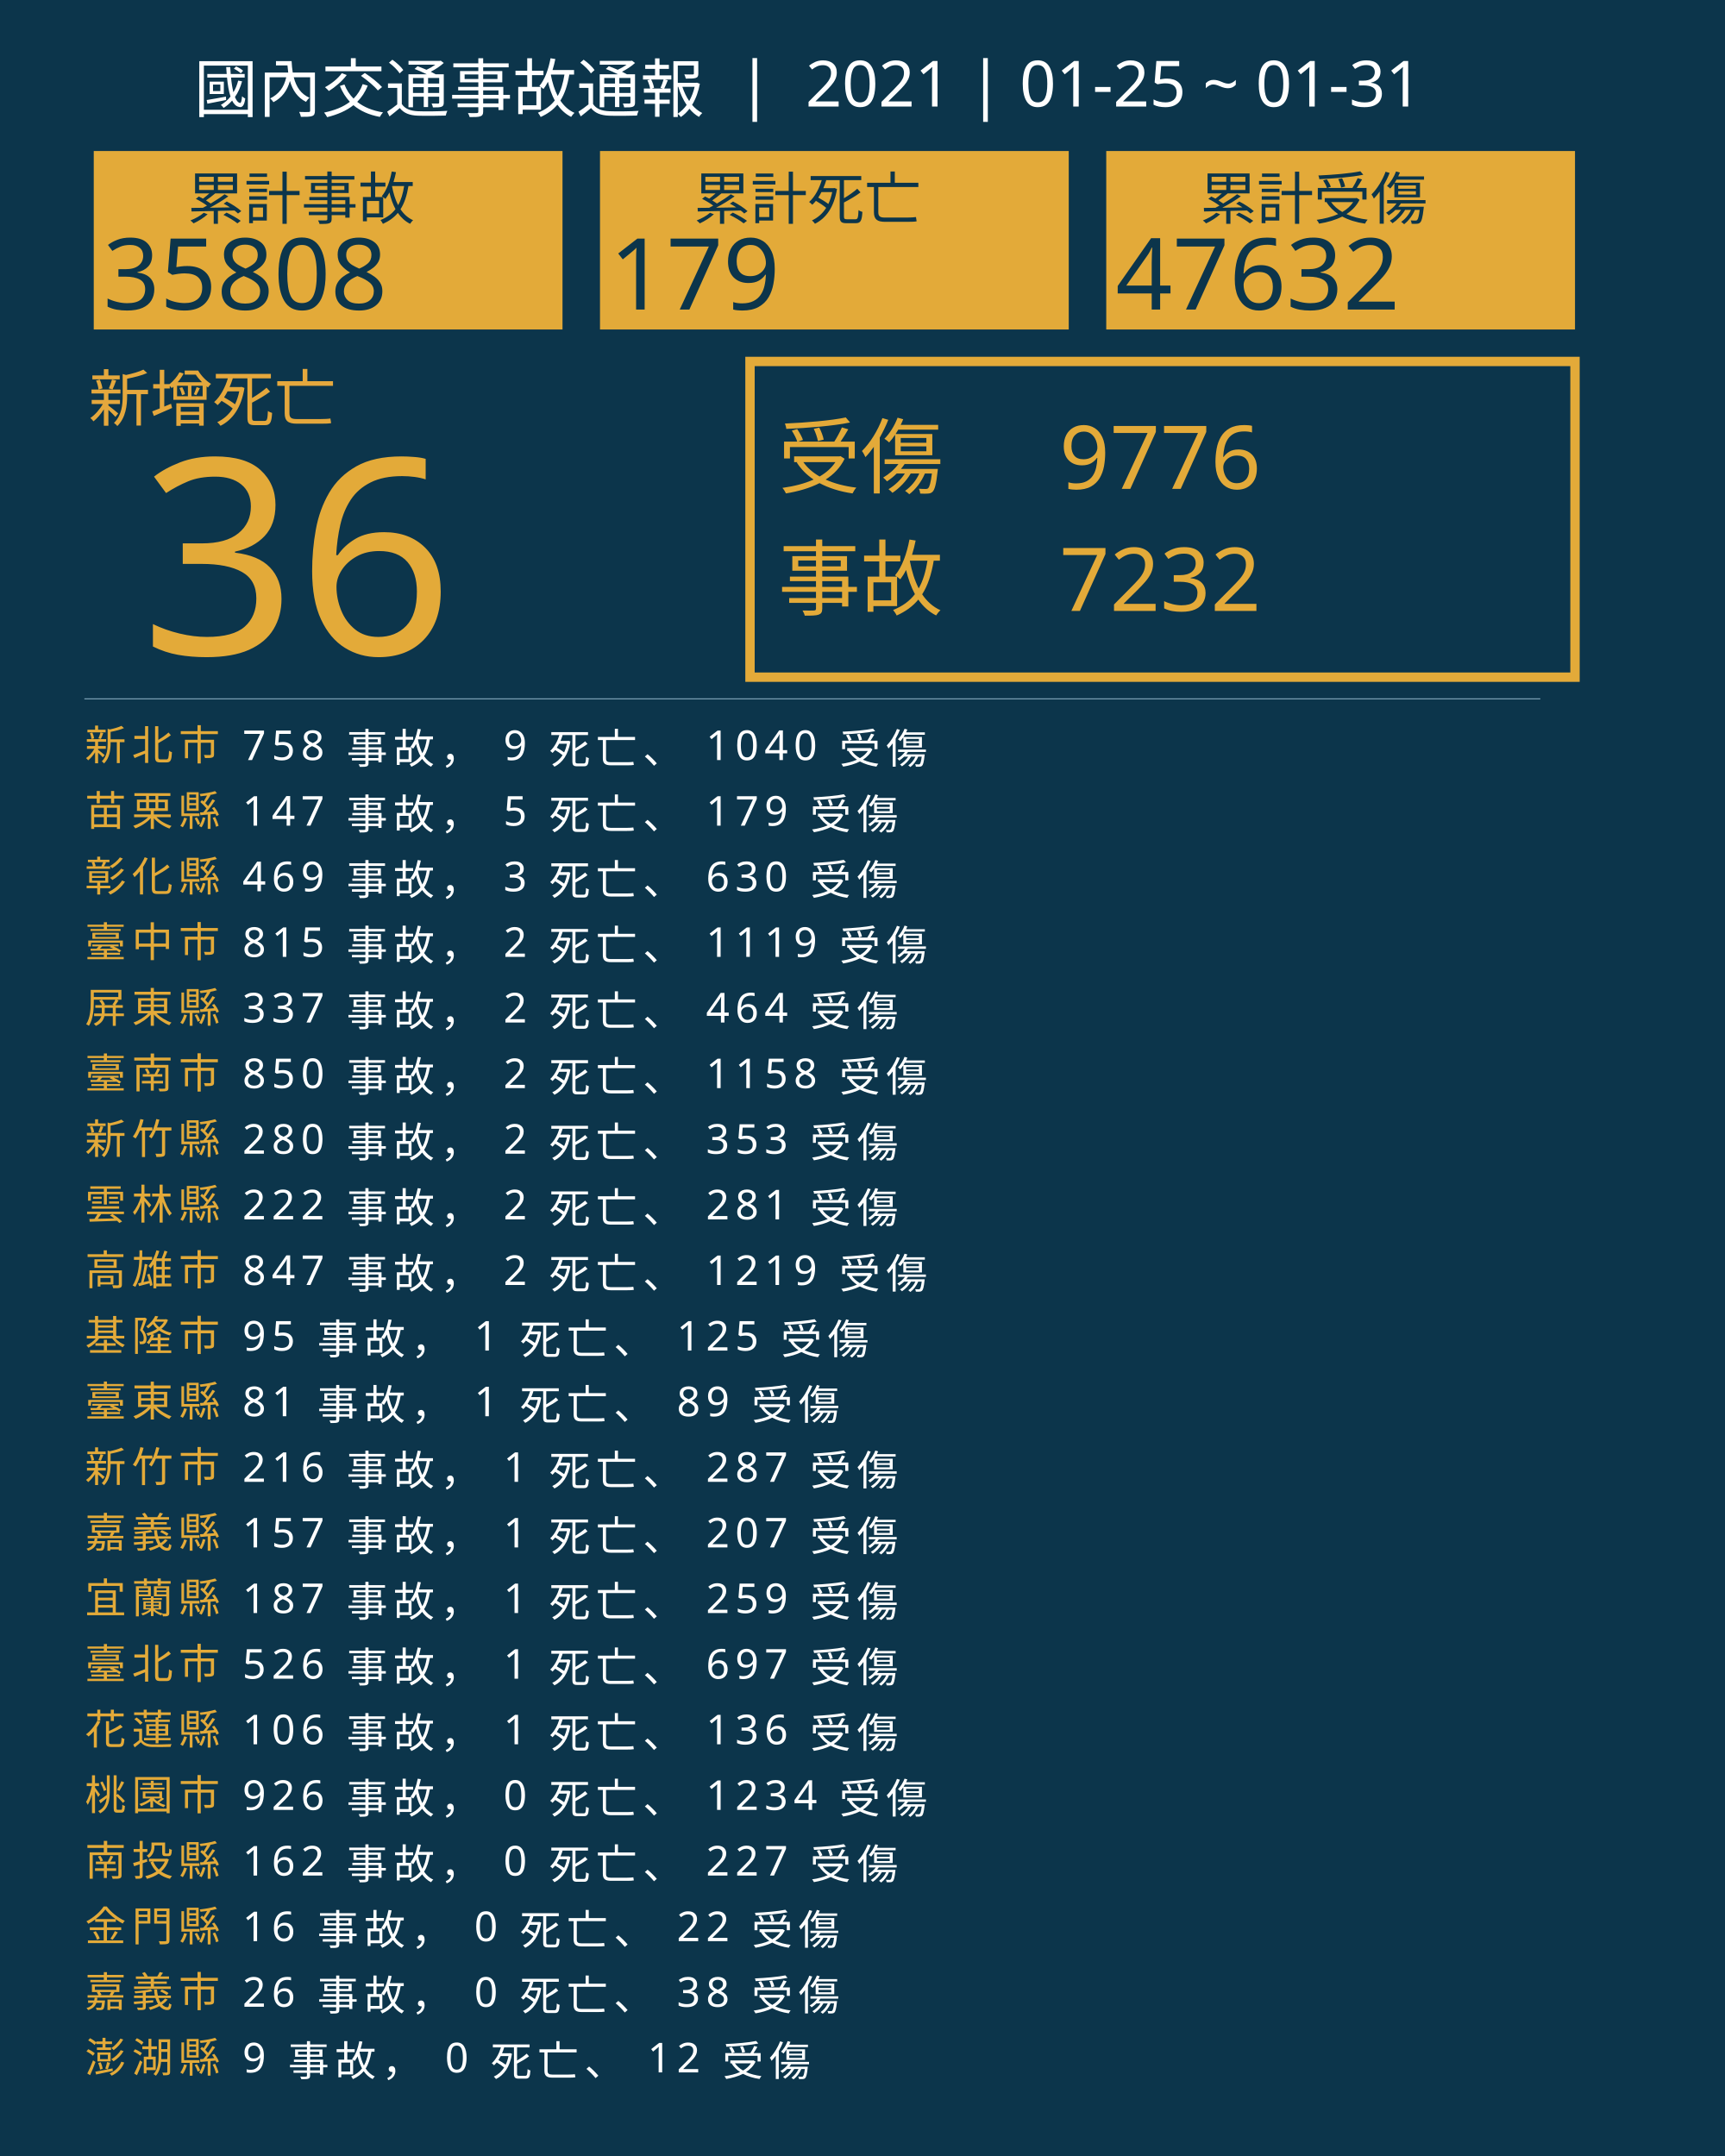
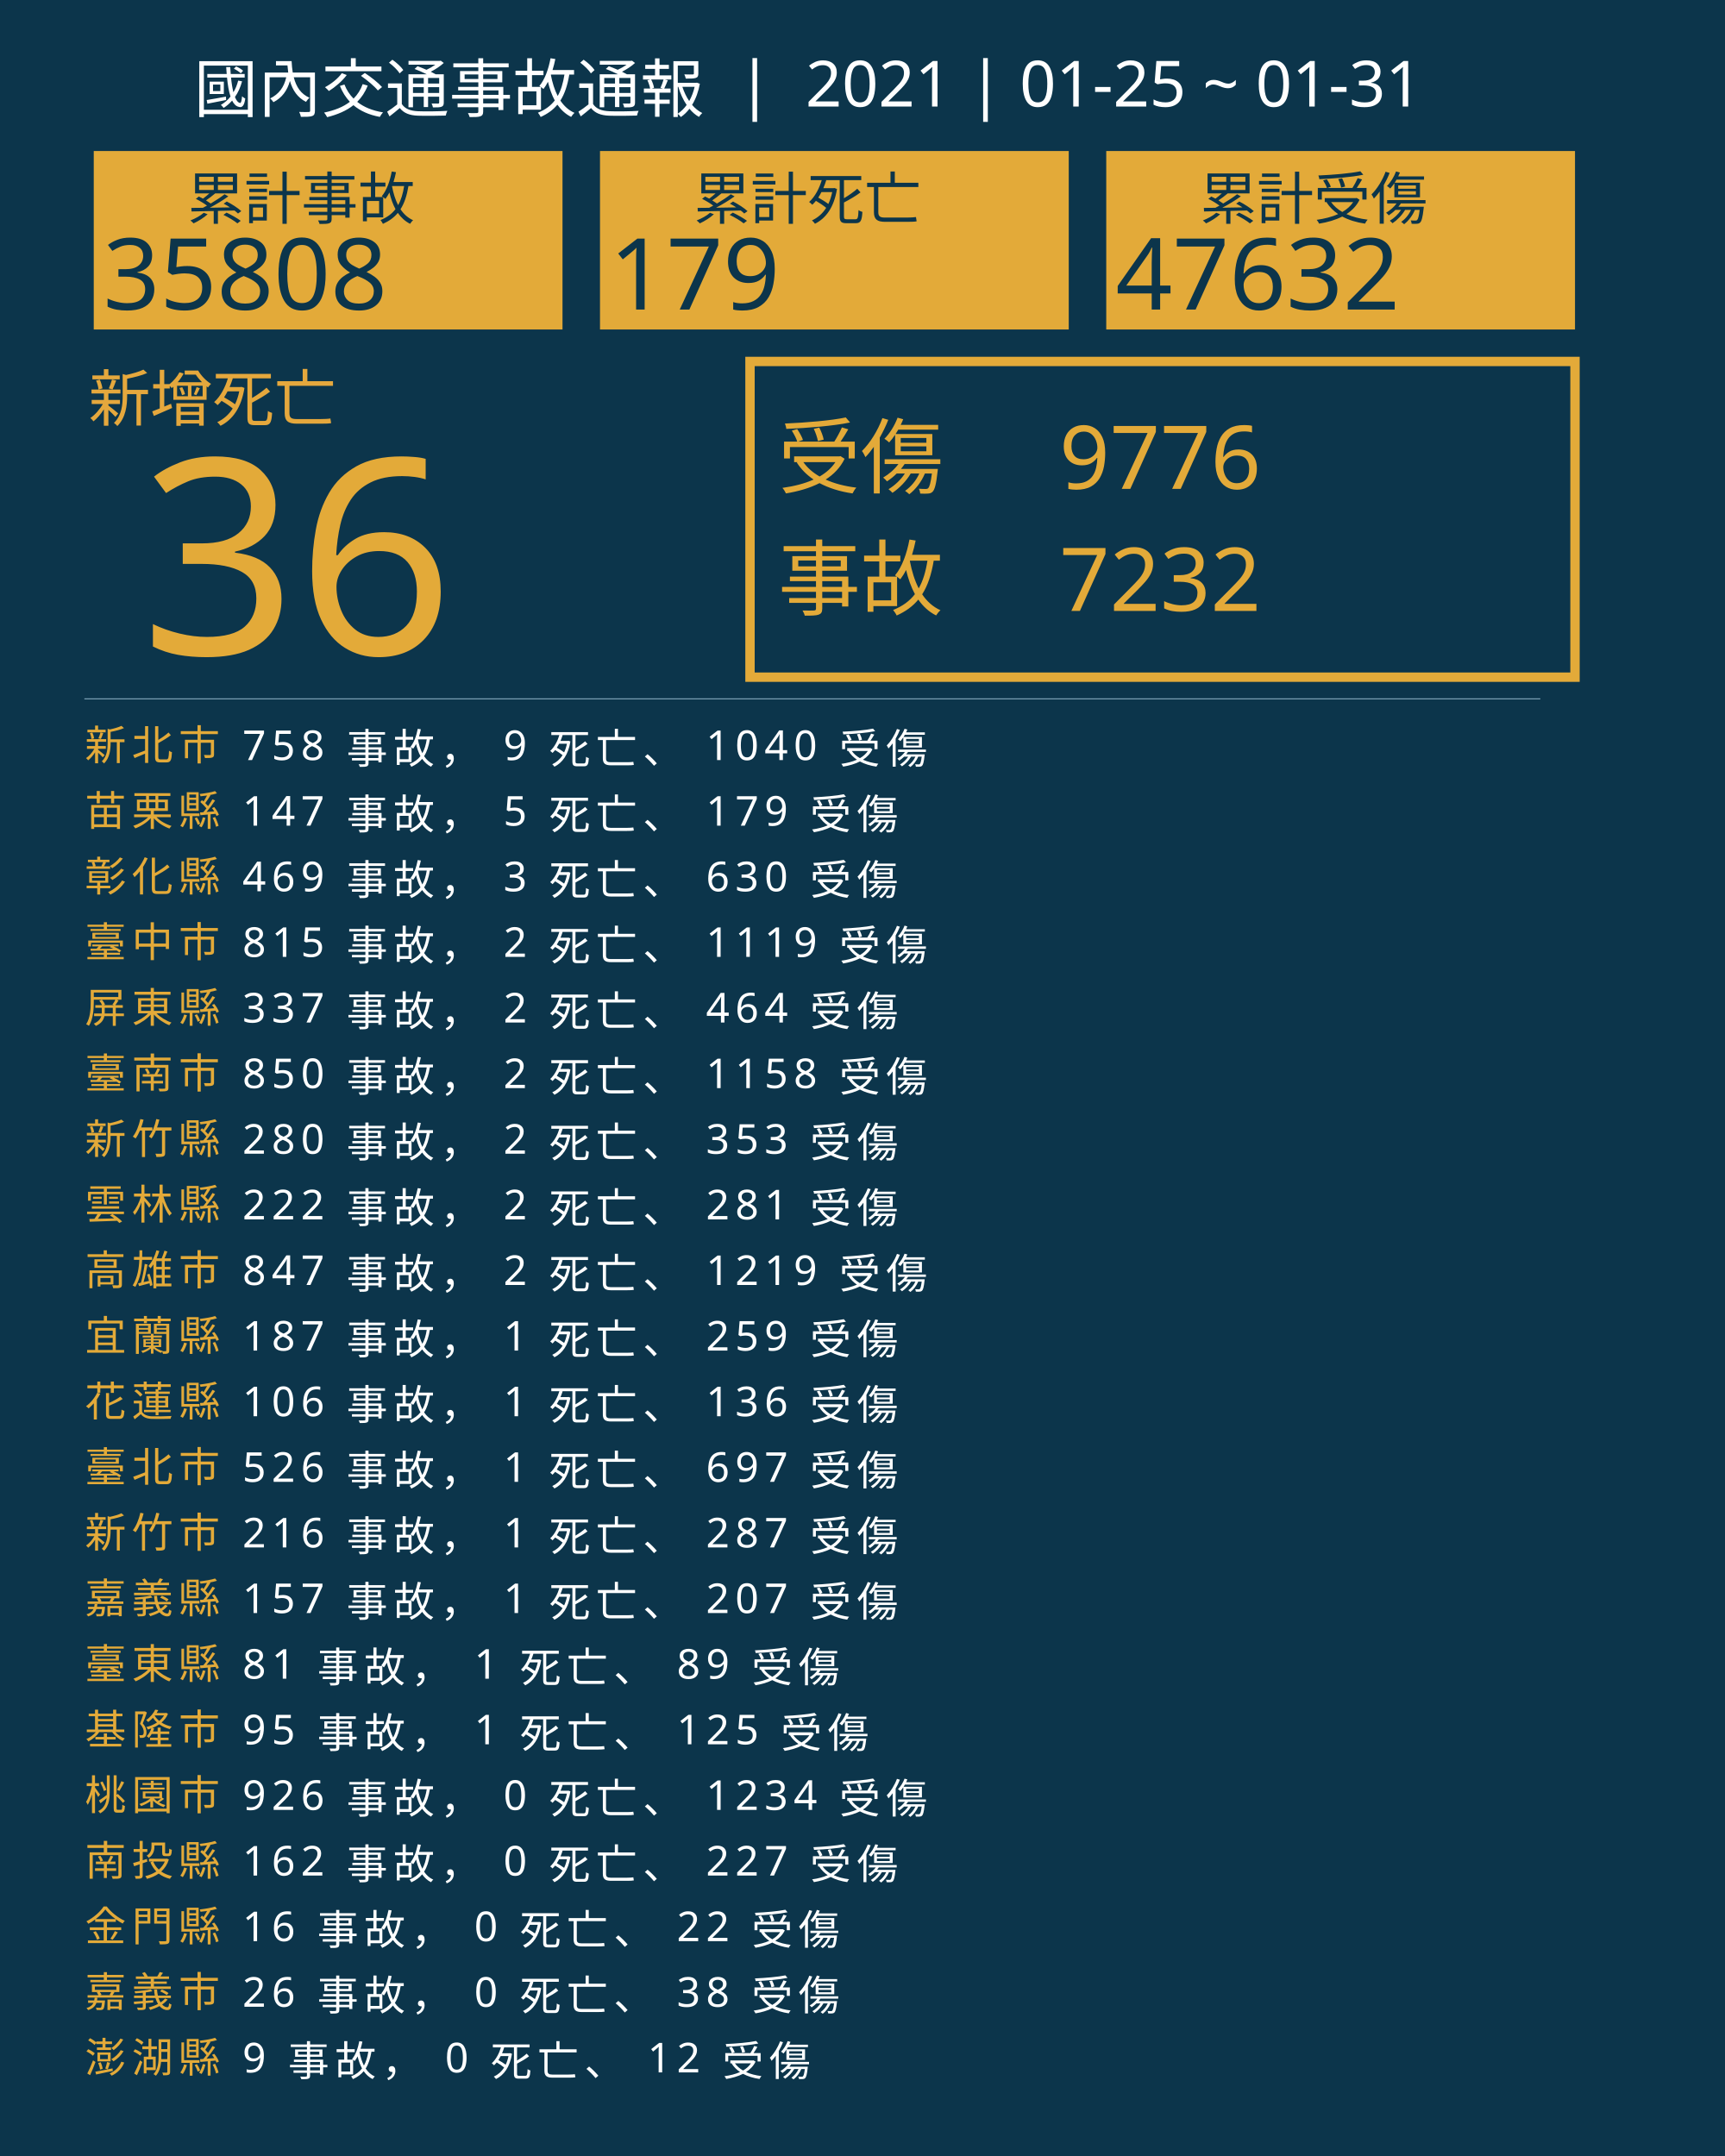
<svg xmlns="http://www.w3.org/2000/svg" version="1.1" id="圖層_1" x="0px" y="0px" viewBox="0 0 1840 2300" style="enable-background:new 0 0 1840 2300;" xml:space="preserve">
  <style type="text/css">
	.st0{fill:#0C354B;}
	.st1{fill:#E5A83D;}
	.st2{font-family:'NotoSansCJKtc-Bold-B5pc-H';}
	.st3{font-size:66px;}
	.st4{fill:#E3AA39;}
	.st5{font-family:'Arial-BoldMT';}
	.st6{font-size:291.776px;}
	.st7{fill:none;stroke:#E3AA39;stroke-miterlimit:10;stroke-width:10;}
	.st8{font-family:'NotoSansCJKtc-Light-B5pc-H';}
	.st9{font-size:88px;}
	.st10{font-family:'NotoSansCJKtc-Medium-B5pc-H';}
	.st11{font-size:94px;}
	.st12{fill:none;stroke:#8AAFC1;stroke-miterlimit:10;}
	.st13{font-size:60.649px;}
	.st14{font-size:106px;}
	.st15{fill:none;}
	.st16{font-size:44px;}
	.st17{letter-spacing:6;}
	.st18{fill:#FFFFFF;}
	.st19{letter-spacing:1;}
	.st20{font-size:68px;}
</style>
  <rect class="st0" width="1840" height="2300" />
  <text transform="matrix(1 0 0 1 94.5001 449.017)" class="st1 st2 st3">新增死亡</text>
  <g>
    <text transform="matrix(1 0 0 1 150 698.1412)" class="st4 st5 st6">36</text>
  </g>
  <g>
    <rect x="800" y="385.6" class="st7" width="880" height="336.8" />
    <g>
      <text transform="matrix(1 0 0 1 830 519.593)" class="st4 st8 st9">受傷</text>
      <text transform="matrix(1 0 0 1 1130 521.5084)" class="st4 st10 st11">9776</text>
      <text transform="matrix(1 0 0 1 1130 651.7274)" class="st4 st10 st11">7232</text>
      <text transform="matrix(1 0 0 1 830 649.4965)" class="st4 st8 st9">事故</text>
    </g>
  </g>
  <line class="st12" x1="90" y1="745.5" x2="1643" y2="745.5" />
  <g>
    <g>
      <rect x="100" y="161.1" class="st4" width="500" height="190.4" />
      <g>
        <text transform="matrix(1 0 0 1 200 233.9079)" class="st0 st10 st13">累計事故</text>
        <g>
          <text transform="matrix(1 0 0 1 110 330.2121)" class="st0 st5 st14">35808</text>
        </g>
      </g>
    </g>
    <g>
      <rect x="640" y="161.1" class="st4" width="500" height="190.4" />
      <g>
        <text transform="matrix(1 0 0 1 740 233.908)" class="st0 st10 st13">累計死亡</text>
        <g>
          <text transform="matrix(1 0 0 1 650 330.2122)" class="st0 st5 st14">179</text>
        </g>
      </g>
    </g>
    <g>
      <rect x="1180" y="161.1" class="st4" width="500" height="190.4" />
      <g>
        <text transform="matrix(1 0 0 1 1280 233.908)" class="st0 st10 st13">累計受傷</text>
        <g>
          <text transform="matrix(1 0 0 1 1190 330.2122)" class="st0 st5 st14">47632</text>
        </g>
      </g>
    </g>
  </g>
  <rect x="90.6" y="772.1" class="st15" width="1141.8" height="314.8" />
  <text transform="matrix(1 0 0 1 90.5591 810.7965)">
    <tspan x="0" y="0" class="st4 st10 st16 st17">新北市</tspan>
    <tspan x="150.6" y="0" class="st18 st10 st16 st17"> 758 事故， 9 死亡、 1040 受傷</tspan>
    <tspan x="0" y="70" class="st4 st10 st16 st17">苗栗縣</tspan>
    <tspan x="150.6" y="70" class="st18 st10 st16 st17"> 147 事故， 5 死亡、 179 受傷</tspan>
    <tspan x="0" y="140" class="st4 st10 st16 st17">彰化縣</tspan>
    <tspan x="150.6" y="140" class="st18 st10 st16 st17"> 469 事故， 3 死亡、 630 受傷</tspan>
    <tspan x="0" y="210" class="st4 st10 st16 st17">臺中市</tspan>
    <tspan x="150.6" y="210" class="st18 st10 st16 st17"> 815 事故， 2 死亡、 1119 受傷</tspan>
    <tspan x="0" y="280" class="st4 st10 st16 st17">屏東縣</tspan>
    <tspan x="150.6" y="280" class="st18 st10 st16 st17"> 337 事故， 2 死亡、 464 受傷</tspan>
    <tspan x="0" y="350" class="st4 st10 st16 st17">臺南市</tspan>
    <tspan x="150.6" y="350" class="st18 st10 st16 st17"> 850 事故， 2 死亡、 1158 受傷</tspan>
    <tspan x="0" y="420" class="st4 st10 st16 st17">新竹縣</tspan>
    <tspan x="150.6" y="420" class="st18 st10 st16 st17"> 280 事故， 2 死亡、 353 受傷</tspan>
    <tspan x="0" y="490" class="st4 st10 st16 st17">雲林縣</tspan>
    <tspan x="150.6" y="490" class="st18 st10 st16 st17"> 222 事故， 2 死亡、 281 受傷</tspan>
    <tspan x="0" y="560" class="st4 st10 st16 st17">高雄市</tspan>
    <tspan x="150.6" y="560" class="st18 st10 st16 st17"> 847 事故， 2 死亡、 1219 受傷</tspan>
-     <tspan x="0" y="630" class="st4 st10 st16 st17">基隆市</tspan>
-     <tspan x="150.6" y="630" class="st18 st10 st16 st17"> 95 事故， 1 死亡、 125 受傷</tspan>
-     <tspan x="0" y="700" class="st4 st10 st16 st17">臺東縣</tspan>
-     <tspan x="150.6" y="700" class="st18 st10 st16 st17"> 81 事故， 1 死亡、 89 受傷</tspan>
-     <tspan x="0" y="770" class="st4 st10 st16 st17">新竹市</tspan>
-     <tspan x="150.6" y="770" class="st18 st10 st16 st17"> 216 事故， 1 死亡、 287 受傷</tspan>
-     <tspan x="0" y="840" class="st4 st10 st16 st17">嘉義縣</tspan>
-     <tspan x="150.6" y="840" class="st18 st10 st16 st17"> 157 事故， 1 死亡、 207 受傷</tspan>
-     <tspan x="0" y="910" class="st4 st10 st16 st17">宜蘭縣</tspan>
-     <tspan x="150.6" y="910" class="st18 st10 st16 st17"> 187 事故， 1 死亡、 259 受傷</tspan>
-     <tspan x="0" y="980" class="st4 st10 st16 st17">臺北市</tspan>
-     <tspan x="150.6" y="980" class="st18 st10 st16 st17"> 526 事故， 1 死亡、 697 受傷</tspan>
-     <tspan x="0" y="1050" class="st4 st10 st16 st17">花蓮縣</tspan>
-     <tspan x="150.6" y="1050" class="st18 st10 st16 st17"> 106 事故， 1 死亡、 136 受傷</tspan>
+     <tspan x="0" y="630" class="st4 st10 st16 st17">宜蘭縣</tspan>
+     <tspan x="150.6" y="630" class="st18 st10 st16 st17"> 187 事故， 1 死亡、 259 受傷</tspan>
+     <tspan x="0" y="700" class="st4 st10 st16 st17">花蓮縣</tspan>
+     <tspan x="150.6" y="700" class="st18 st10 st16 st17"> 106 事故， 1 死亡、 136 受傷</tspan>
+     <tspan x="0" y="770" class="st4 st10 st16 st17">臺北市</tspan>
+     <tspan x="150.6" y="770" class="st18 st10 st16 st17"> 526 事故， 1 死亡、 697 受傷</tspan>
+     <tspan x="0" y="840" class="st4 st10 st16 st17">新竹市</tspan>
+     <tspan x="150.6" y="840" class="st18 st10 st16 st17"> 216 事故， 1 死亡、 287 受傷</tspan>
+     <tspan x="0" y="910" class="st4 st10 st16 st17">嘉義縣</tspan>
+     <tspan x="150.6" y="910" class="st18 st10 st16 st17"> 157 事故， 1 死亡、 207 受傷</tspan>
+     <tspan x="0" y="980" class="st4 st10 st16 st17">臺東縣</tspan>
+     <tspan x="150.6" y="980" class="st18 st10 st16 st17"> 81 事故， 1 死亡、 89 受傷</tspan>
+     <tspan x="0" y="1050" class="st4 st10 st16 st17">基隆市</tspan>
+     <tspan x="150.6" y="1050" class="st18 st10 st16 st17"> 95 事故， 1 死亡、 125 受傷</tspan>
    <tspan x="0" y="1120" class="st4 st10 st16 st17">桃園市</tspan>
    <tspan x="150.6" y="1120" class="st18 st10 st16 st17"> 926 事故， 0 死亡、 1234 受傷</tspan>
    <tspan x="0" y="1190" class="st4 st10 st16 st17">南投縣</tspan>
    <tspan x="150.6" y="1190" class="st18 st10 st16 st17"> 162 事故， 0 死亡、 227 受傷</tspan>
    <tspan x="0" y="1260" class="st4 st10 st16 st17">金門縣</tspan>
    <tspan x="150.6" y="1260" class="st18 st10 st16 st17"> 16 事故， 0 死亡、 22 受傷</tspan>
    <tspan x="0" y="1330" class="st4 st10 st16 st17">嘉義市</tspan>
    <tspan x="150.6" y="1330" class="st18 st10 st16 st17"> 26 事故， 0 死亡、 38 受傷</tspan>
    <tspan x="0" y="1400" class="st4 st10 st16 st17">澎湖縣</tspan>
    <tspan x="150.6" y="1400" class="st18 st10 st16 st17"> 9 事故， 0 死亡、 12 受傷</tspan>
  </text>
  <text transform="matrix(1 0 0 1 207 119.2712)" class="st18 st8 st20">國內交通事故通報  |  2021 | 01-25 ~ 01-31</text>
</svg>
